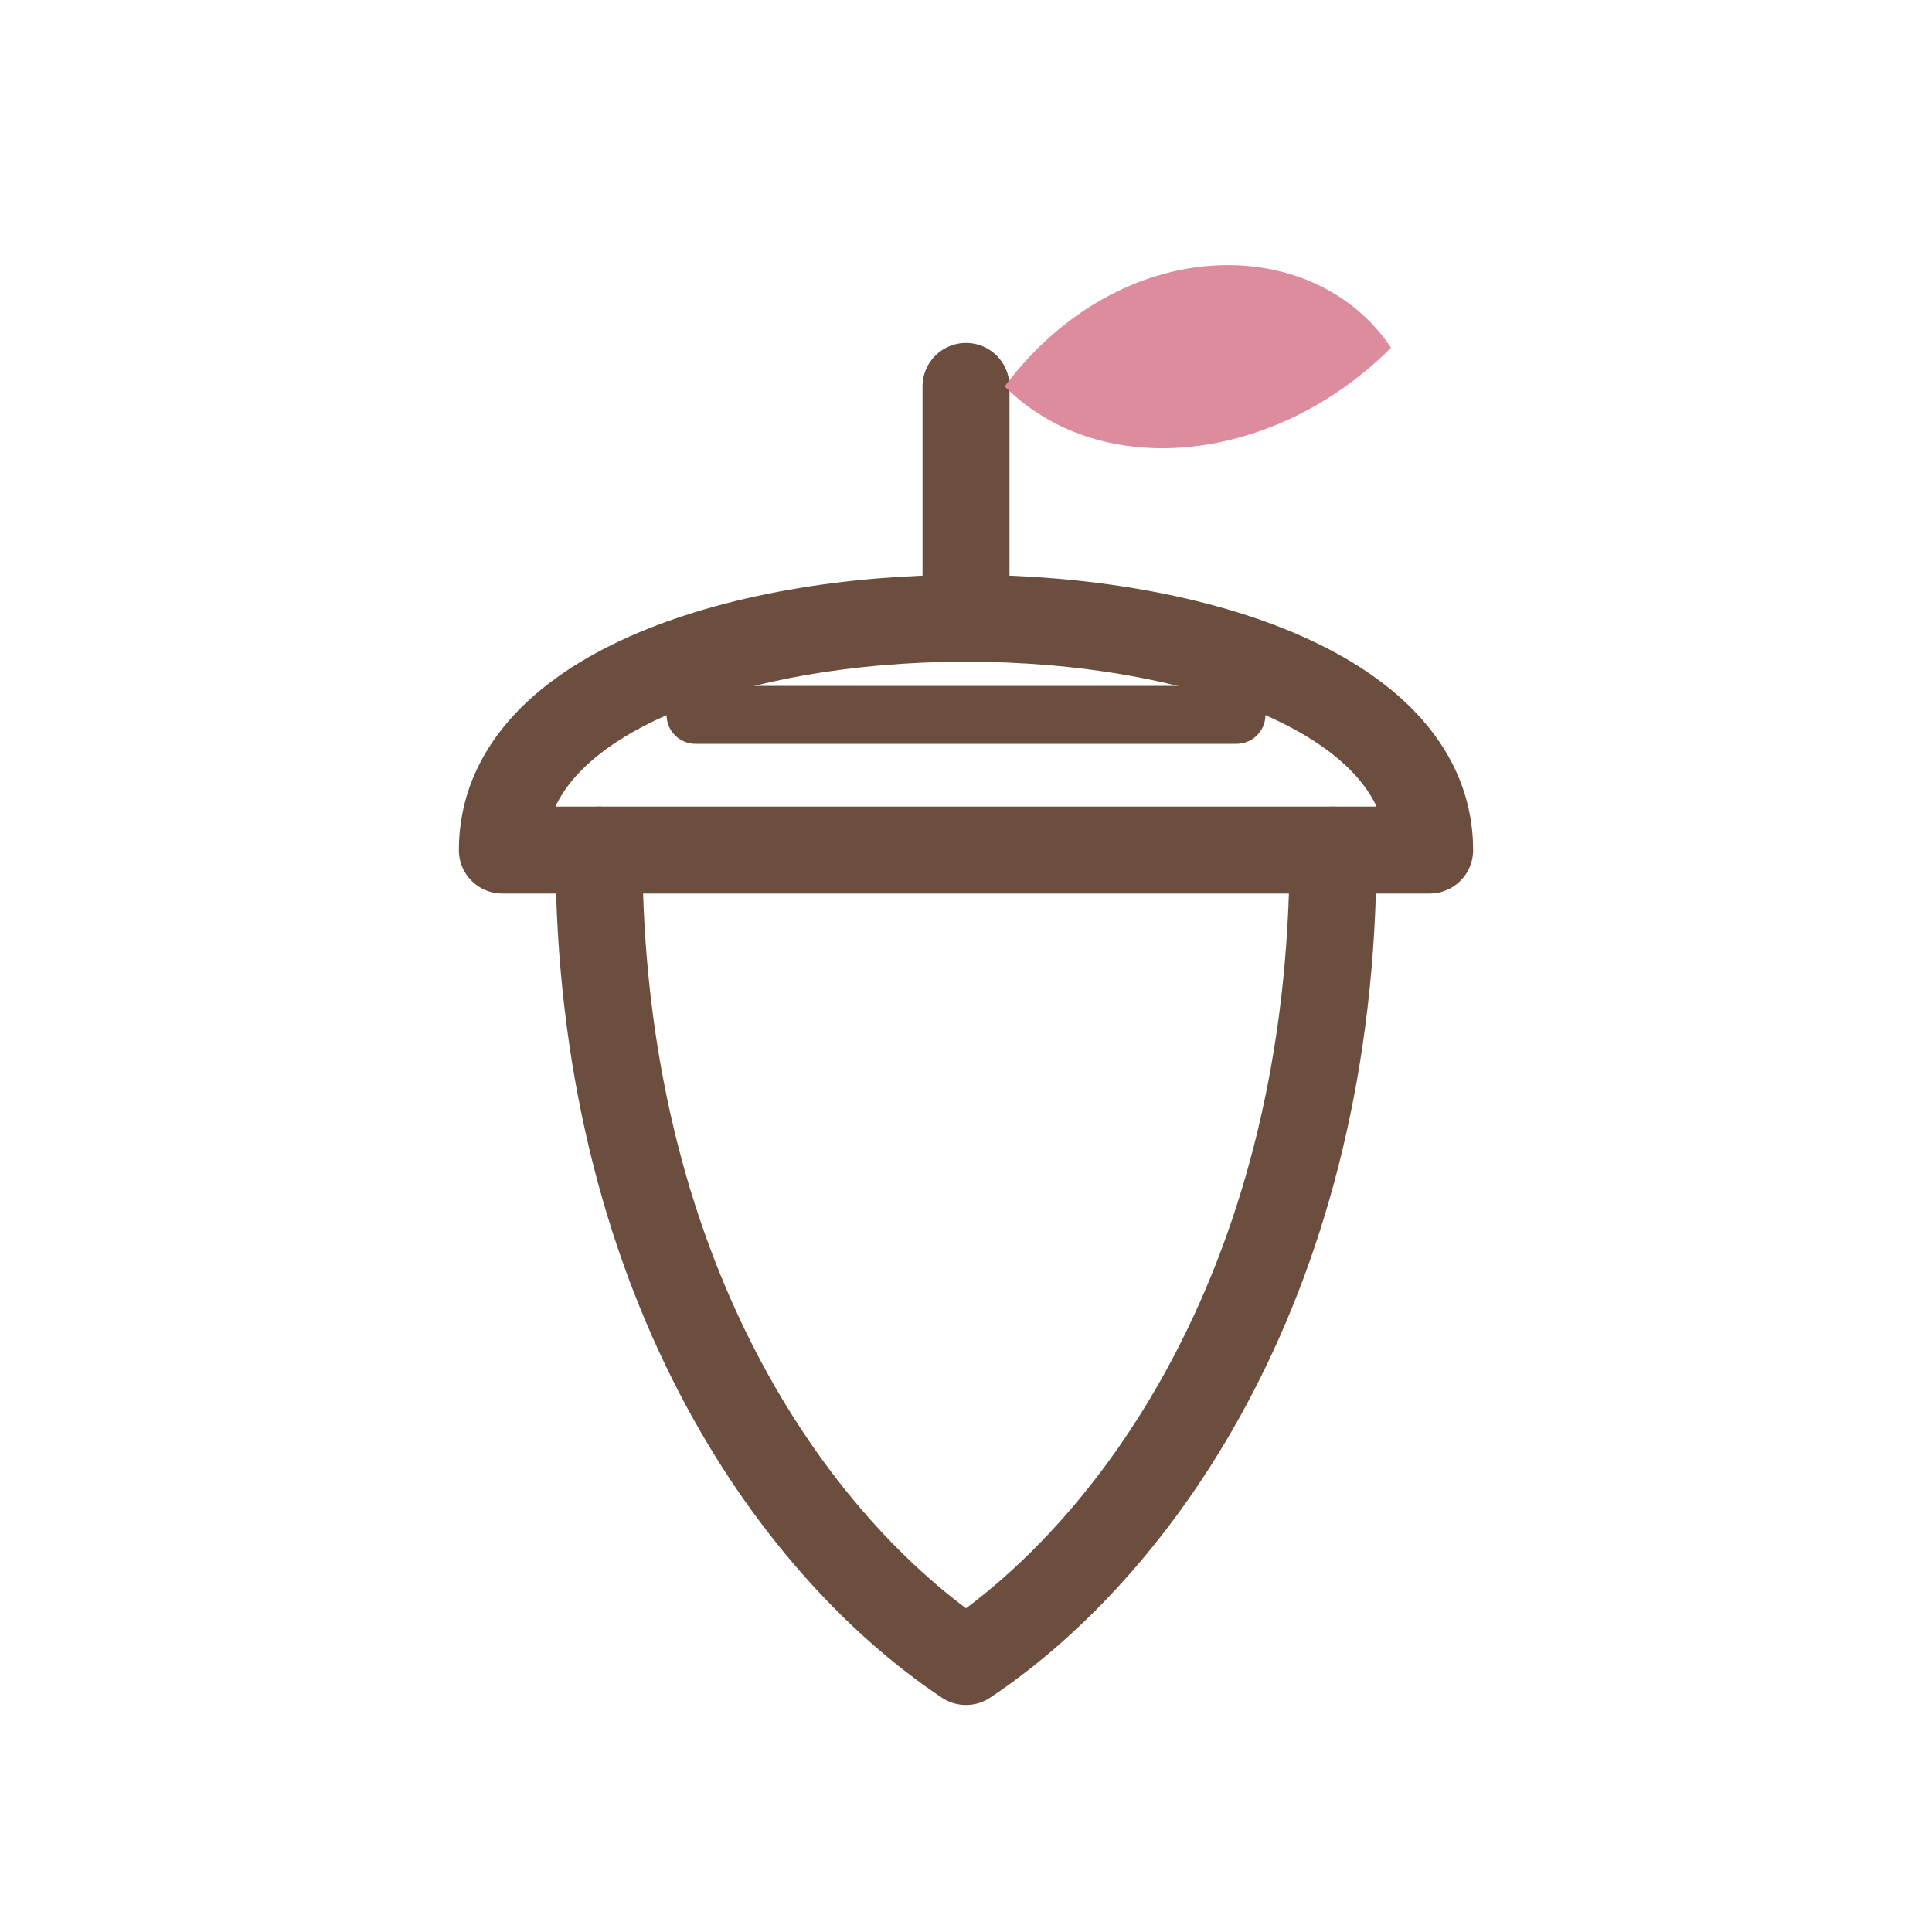
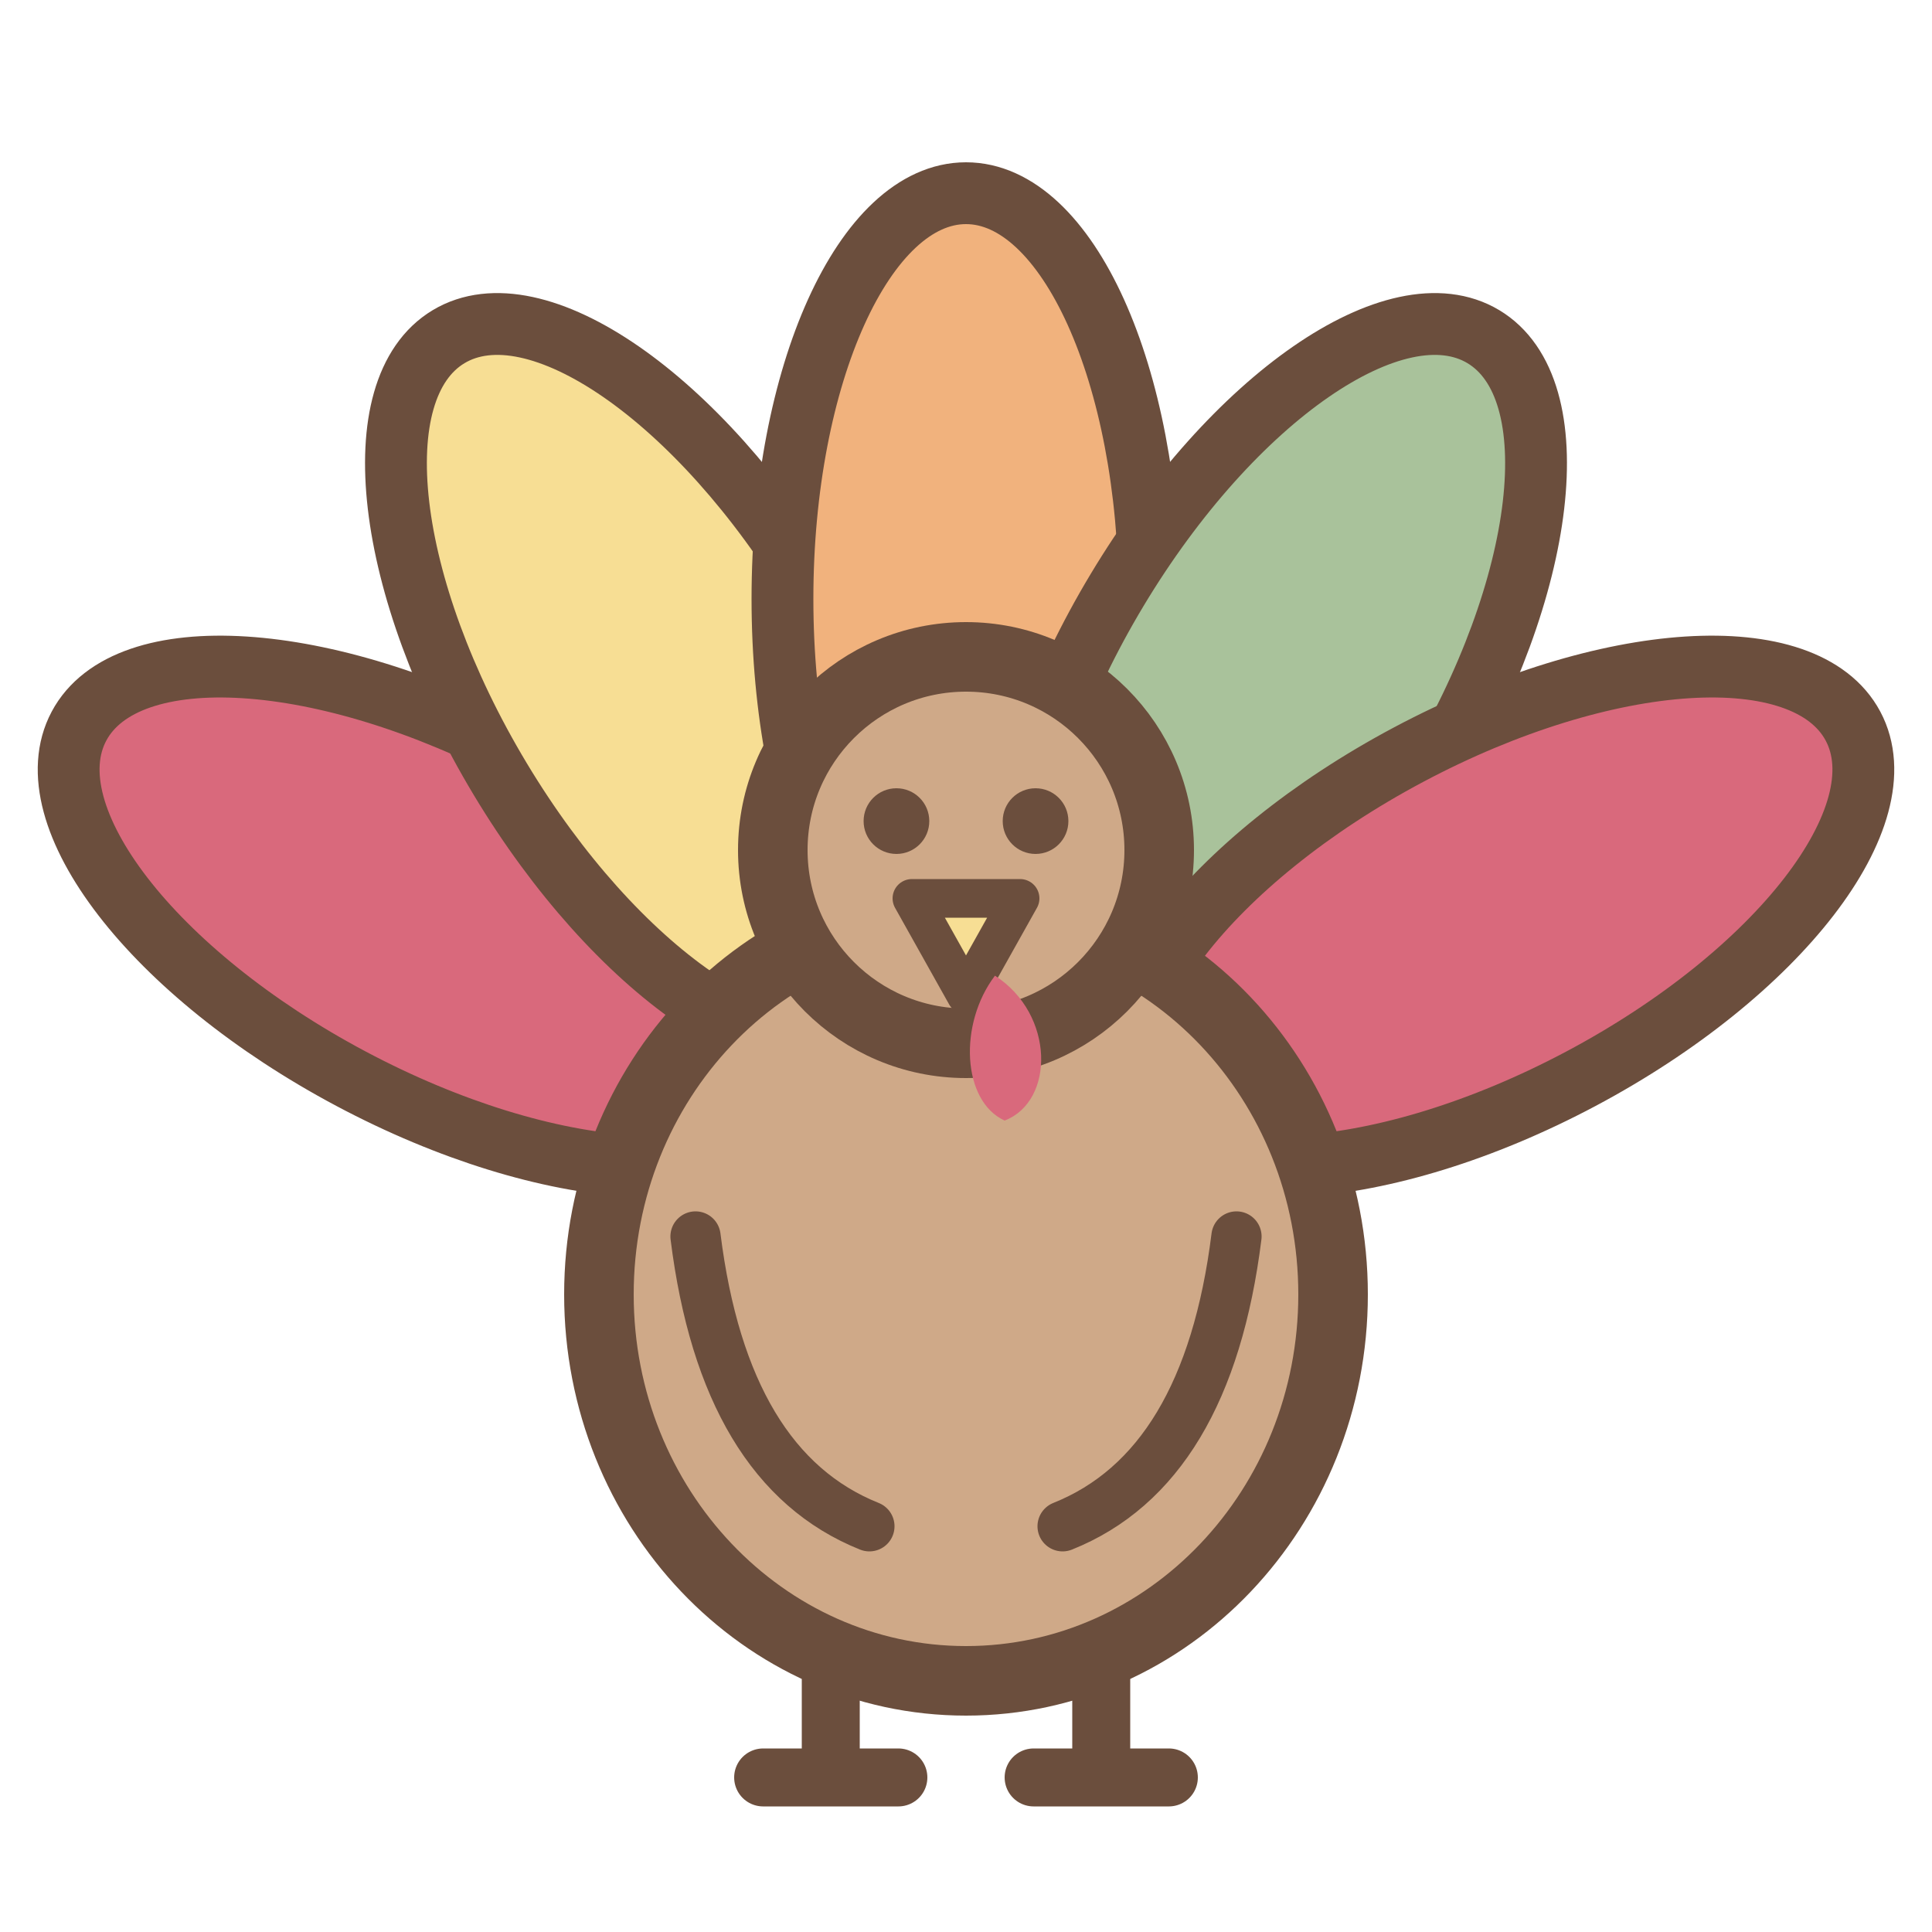
<svg xmlns="http://www.w3.org/2000/svg" viewBox="0 0 100 100" width="100" height="100">
-   <path d="M26 44C26 28 74 28 74 44Z" fill="none" stroke="#6B4E3D" stroke-width="4.5" stroke-linecap="round" stroke-linejoin="round" />
-   <path d="M31 44C31 66 41 80 50 86C59 80 69 66 69 44" fill="none" stroke="#6B4E3D" stroke-width="4.5" stroke-linecap="round" stroke-linejoin="round" />
-   <path d="M50 32V20" fill="none" stroke="#6B4E3D" stroke-width="4.5" stroke-linecap="round" stroke-linejoin="round" />
-   <path d="M36 37H64" fill="none" stroke="#6B4E3D" stroke-width="3" stroke-linecap="round" stroke-linejoin="round" />
-   <path d="M52 20C58 12 68 12 72 18C66 24 57 25 52 20Z" fill="#DC8C9C" />
+   <ellipse cx="50" cy="31" rx="9.5" ry="21" transform="rotate(-62 50 62)" fill="#D9697C" stroke="#6B4E3D" stroke-width="3.2" stroke-linecap="round" stroke-linejoin="round" />
+   <ellipse cx="50" cy="31" rx="9.5" ry="21" transform="rotate(-31 50 62)" fill="#F7DE94" stroke="#6B4E3D" stroke-width="3.2" stroke-linecap="round" stroke-linejoin="round" />
+   <ellipse cx="50" cy="31" rx="9.5" ry="21" transform="rotate(0 50 62)" fill="#F1B27D" stroke="#6B4E3D" stroke-width="3.2" stroke-linecap="round" stroke-linejoin="round" />
+   <ellipse cx="50" cy="31" rx="9.5" ry="21" transform="rotate(31 50 62)" fill="#A9C29B" stroke="#6B4E3D" stroke-width="3.2" stroke-linecap="round" stroke-linejoin="round" />
+   <ellipse cx="50" cy="31" rx="9.5" ry="21" transform="rotate(62 50 62)" fill="#D9697C" stroke="#6B4E3D" stroke-width="3.2" stroke-linecap="round" stroke-linejoin="round" />
+   <path d="M43 85V92M57 85V92M39.5 92H46.5M53.5 92H60.5" fill="none" stroke="#6B4E3D" stroke-width="3" stroke-linecap="round" stroke-linejoin="round" />
+   <ellipse cx="50" cy="67" rx="19" ry="20" fill="#CFA988" stroke="#6B4E3D" stroke-width="3.6" stroke-linecap="round" stroke-linejoin="round" />
+   <path d="M36 64C37 72 40 77 45 79M64 64C63 72 60 77 55 79" fill="none" stroke="#6B4E3D" stroke-width="2.6" stroke-linecap="round" stroke-linejoin="round" />
+   <circle cx="50" cy="44" r="10" fill="#CFA988" stroke="#6B4E3D" stroke-width="3.6" stroke-linecap="round" stroke-linejoin="round" />
+   <circle cx="46.4" cy="42.5" r="1.7" fill="#6B4E3D" />
+   <circle cx="53.6" cy="42.5" r="1.7" fill="#6B4E3D" />
+   <path d="M47.2 46.5H52.8L50 51.5Z" fill="#F7DE94" stroke="#6B4E3D" stroke-width="2" stroke-linecap="round" stroke-linejoin="round" />
+   <path d="M51.5 50.5C54.6 52.5 54.6 57 52 58C49.8 57 49.6 53 51.5 50.5Z" fill="#D9697C" />
</svg>
